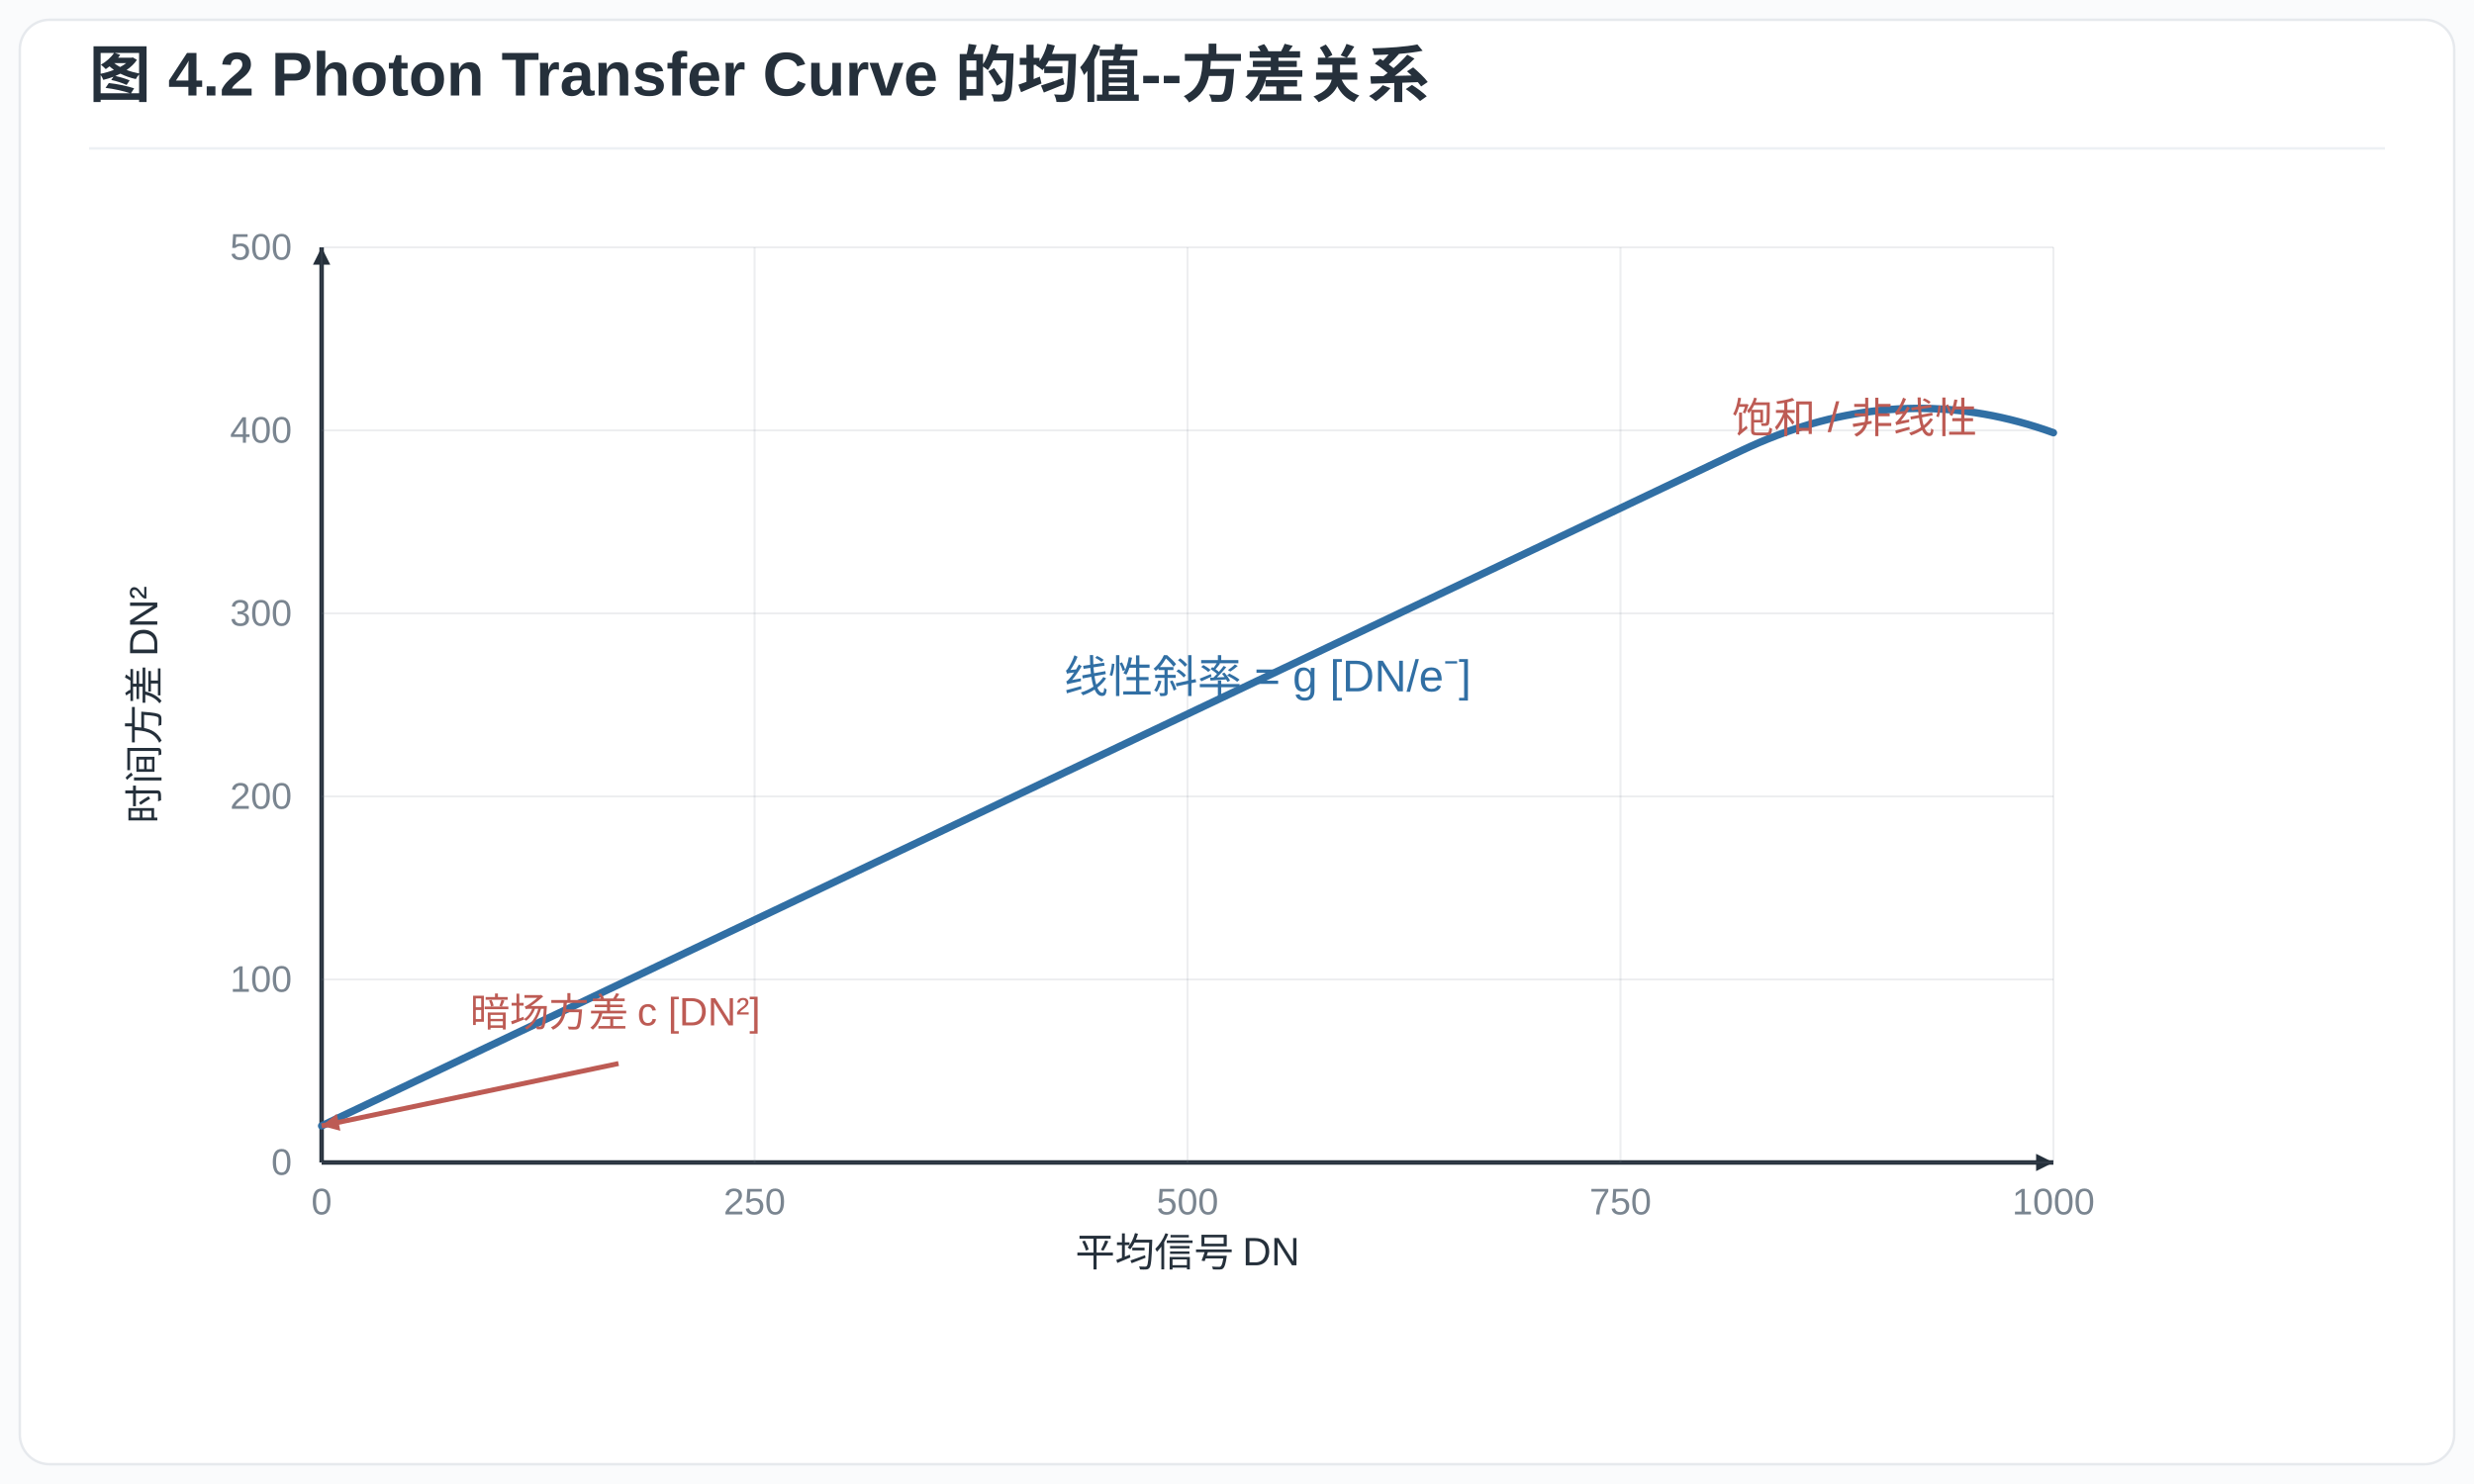
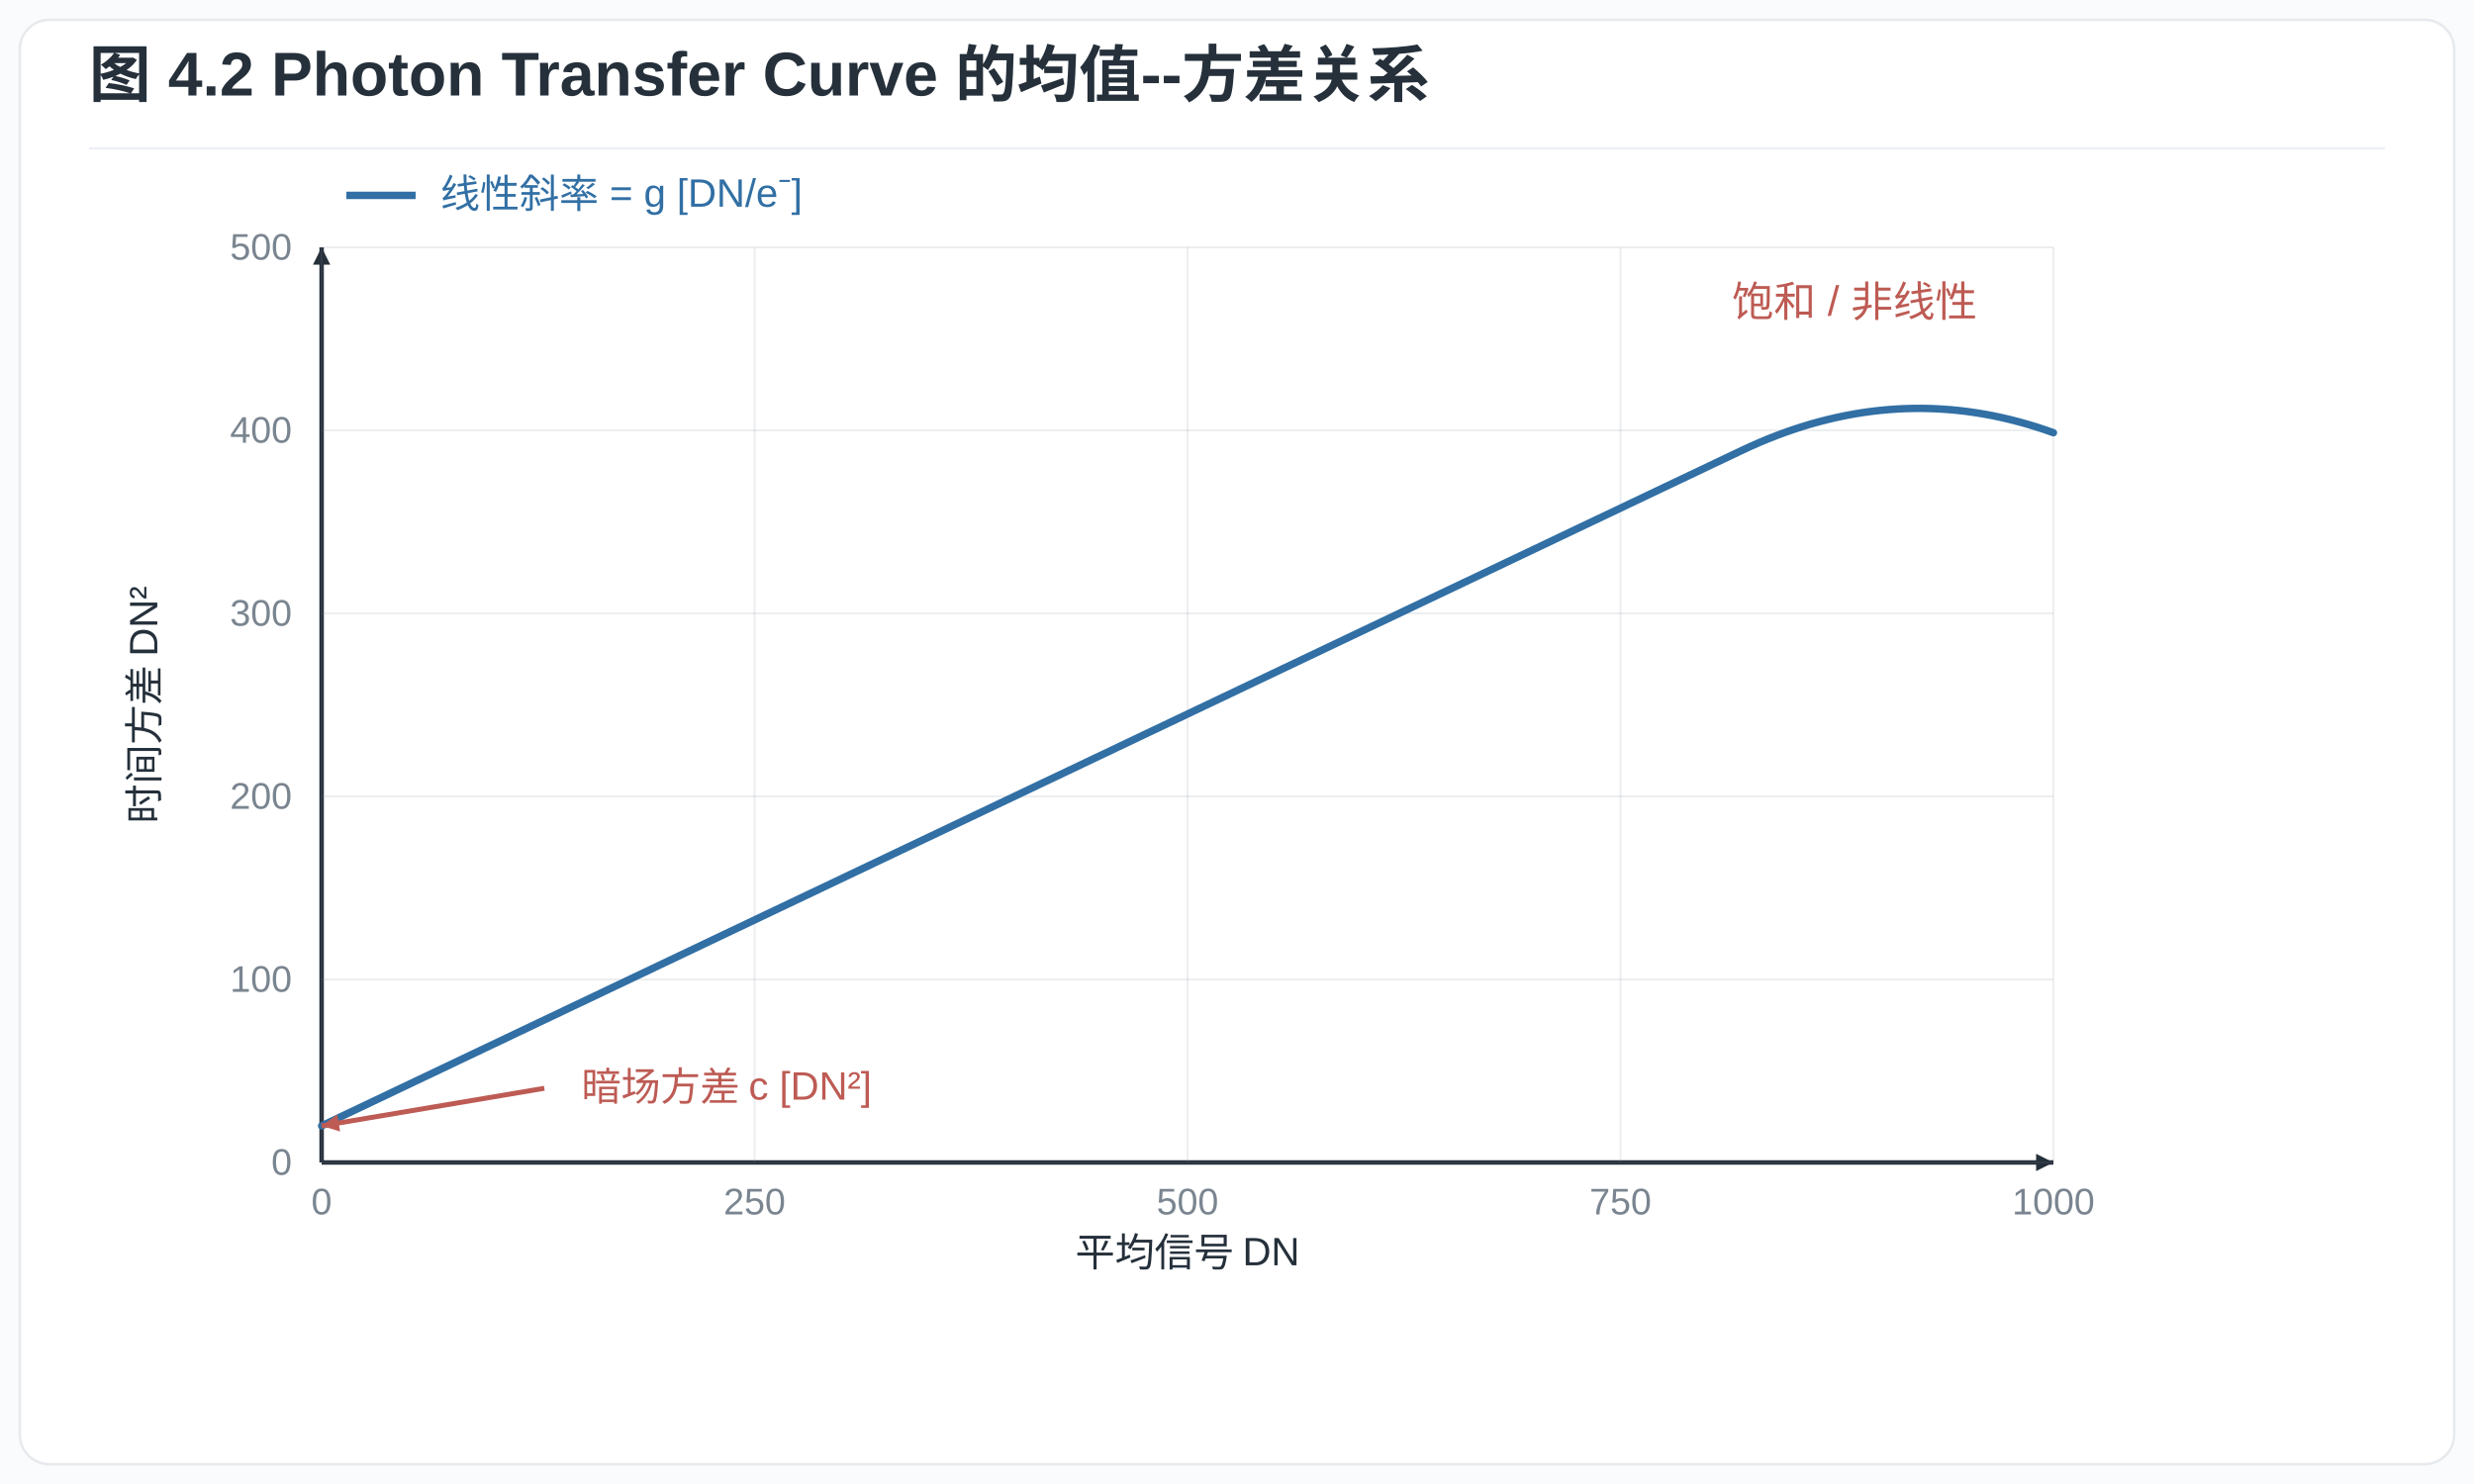
<svg xmlns="http://www.w3.org/2000/svg" width="1000" height="600" viewBox="0 0 1000 600" role="img" aria-label="图 4.2  Photon Transfer Curve 的均值--方差关系">
  <defs>
    <marker id="arrow" markerWidth="9" markerHeight="9" refX="7" refY="3" orient="auto" markerUnits="strokeWidth">
      <path d="M0,0 L0,6 L8,3 z" fill="context-stroke" />
    </marker>
    <marker id="arrow-open" markerWidth="9" markerHeight="9" refX="7" refY="3" orient="auto" markerUnits="strokeWidth">
      <path d="M0,0 L8,3 L0,6" fill="none" stroke="context-stroke" />
    </marker>
  </defs>
  <rect width="1000" height="600" fill="#fafbfc" />
  <rect x="8" y="8" width="984" height="584" rx="12" fill="#fff" stroke="#e6e9ed" />
  <text x="36.00" y="39.00" fill="#25303b" font-size="25" font-weight="600" text-anchor="start" font-family="Arial, PingFang SC, Hiragino Sans GB, sans-serif">图 4.2  Photon Transfer Curve 的均值--方差关系</text>
  <line x1="36.00" y1="60.00" x2="964.00" y2="60.00" stroke="#edf0f4" stroke-width="1" opacity="1.0" />
  <defs>
    <marker id="arrow-25303b-1.8" markerWidth="9" markerHeight="9" refX="8" refY="4.5" orient="auto" markerUnits="userSpaceOnUse">
      <path d="M1 1L8 4.5L1 8Z" fill="#25303b" />
    </marker>
  </defs>
  <line x1="130.00" y1="470.00" x2="830.00" y2="470.00" stroke="#25303b" stroke-width="1.8" opacity="1.0" marker-end="url(#arrow-25303b-1.8)" />
  <line x1="130.00" y1="470.00" x2="130.00" y2="100.00" stroke="#25303b" stroke-width="1.8" opacity="1.0" marker-end="url(#arrow-25303b-1.8)" />
  <text x="480.00" y="512.00" fill="#25303b" font-size="16" font-weight="400" text-anchor="middle" font-family="Arial, PingFang SC, Hiragino Sans GB, sans-serif">平均信号 DN</text>
  <text x="64.00" y="285.00" fill="#25303b" font-size="16" font-weight="400" text-anchor="middle" font-family="Arial, PingFang SC, Hiragino Sans GB, sans-serif" transform="rotate(-90 64 285.0)">时间方差 DN²</text>
  <line x1="130.00" y1="100.00" x2="130.00" y2="470.00" stroke="#7a8590" stroke-width="0.8" opacity="0.14" />
  <text x="130.00" y="491.00" fill="#7a8590" font-size="15" font-weight="400" text-anchor="middle" font-family="Arial, PingFang SC, Hiragino Sans GB, sans-serif">0</text>
  <line x1="305.00" y1="100.00" x2="305.00" y2="470.00" stroke="#7a8590" stroke-width="0.8" opacity="0.14" />
  <text x="305.00" y="491.00" fill="#7a8590" font-size="15" font-weight="400" text-anchor="middle" font-family="Arial, PingFang SC, Hiragino Sans GB, sans-serif">250</text>
  <line x1="480.00" y1="100.00" x2="480.00" y2="470.00" stroke="#7a8590" stroke-width="0.8" opacity="0.14" />
  <text x="480.00" y="491.00" fill="#7a8590" font-size="15" font-weight="400" text-anchor="middle" font-family="Arial, PingFang SC, Hiragino Sans GB, sans-serif">500</text>
  <line x1="655.00" y1="100.00" x2="655.00" y2="470.00" stroke="#7a8590" stroke-width="0.8" opacity="0.14" />
  <text x="655.00" y="491.00" fill="#7a8590" font-size="15" font-weight="400" text-anchor="middle" font-family="Arial, PingFang SC, Hiragino Sans GB, sans-serif">750</text>
  <line x1="830.00" y1="100.00" x2="830.00" y2="470.00" stroke="#7a8590" stroke-width="0.8" opacity="0.14" />
  <text x="830.00" y="491.00" fill="#7a8590" font-size="15" font-weight="400" text-anchor="middle" font-family="Arial, PingFang SC, Hiragino Sans GB, sans-serif">1000</text>
  <line x1="130.00" y1="470.00" x2="830.00" y2="470.00" stroke="#7a8590" stroke-width="0.8" opacity="0.14" />
  <text x="118.00" y="475.00" fill="#7a8590" font-size="15" font-weight="400" text-anchor="end" font-family="Arial, PingFang SC, Hiragino Sans GB, sans-serif">0</text>
  <line x1="130.00" y1="396.00" x2="830.00" y2="396.00" stroke="#7a8590" stroke-width="0.8" opacity="0.14" />
  <text x="118.00" y="401.00" fill="#7a8590" font-size="15" font-weight="400" text-anchor="end" font-family="Arial, PingFang SC, Hiragino Sans GB, sans-serif">100</text>
  <line x1="130.00" y1="322.00" x2="830.00" y2="322.00" stroke="#7a8590" stroke-width="0.8" opacity="0.14" />
  <text x="118.00" y="327.00" fill="#7a8590" font-size="15" font-weight="400" text-anchor="end" font-family="Arial, PingFang SC, Hiragino Sans GB, sans-serif">200</text>
  <line x1="130.00" y1="248.00" x2="830.00" y2="248.00" stroke="#7a8590" stroke-width="0.8" opacity="0.14" />
  <text x="118.00" y="253.00" fill="#7a8590" font-size="15" font-weight="400" text-anchor="end" font-family="Arial, PingFang SC, Hiragino Sans GB, sans-serif">300</text>
  <line x1="130.00" y1="174.00" x2="830.00" y2="174.00" stroke="#7a8590" stroke-width="0.8" opacity="0.14" />
  <text x="118.00" y="179.00" fill="#7a8590" font-size="15" font-weight="400" text-anchor="end" font-family="Arial, PingFang SC, Hiragino Sans GB, sans-serif">400</text>
  <line x1="130.00" y1="100.00" x2="830.00" y2="100.00" stroke="#7a8590" stroke-width="0.8" opacity="0.14" />
  <text x="118.00" y="105.00" fill="#7a8590" font-size="15" font-weight="400" text-anchor="end" font-family="Arial, PingFang SC, Hiragino Sans GB, sans-serif">500</text>
  <polyline points="130.00,455.20 133.50,453.54 137.00,451.87 140.50,450.20 144.00,448.54 147.50,446.88 151.00,445.21 154.50,443.55 158.00,441.88 161.50,440.21 165.00,438.55 168.50,436.88 172.00,435.22 175.50,433.56 179.00,431.89 182.50,430.23 186.00,428.56 189.50,426.89 193.00,425.23 196.50,423.56 200.00,421.90 203.50,420.24 207.00,418.57 210.50,416.90 214.00,415.24 217.50,413.57 221.00,411.91 224.50,410.25 228.00,408.58 231.50,406.91 235.00,405.25 238.50,403.59 242.00,401.92 245.50,400.25 249.00,398.59 252.50,396.93 256.00,395.26 259.50,393.60 263.00,391.93 266.50,390.26 270.00,388.60 273.50,386.94 277.00,385.27 280.50,383.61 284.00,381.94 287.50,380.27 291.00,378.61 294.50,376.94 298.00,375.28 301.50,373.62 305.00,371.95 308.50,370.28 312.00,368.62 315.50,366.95 319.00,365.29 322.50,363.62 326.00,361.96 329.50,360.30 333.00,358.63 336.50,356.97 340.00,355.30 343.50,353.63 347.00,351.97 350.50,350.31 354.00,348.64 357.50,346.98 361.00,345.31 364.50,343.64 368.00,341.98 371.50,340.31 375.00,338.65 378.50,336.99 382.00,335.32 385.50,333.65 389.00,331.99 392.50,330.32 396.00,328.66 399.50,327.00 403.00,325.33 406.50,323.66 410.00,322.00 413.50,320.33 417.00,318.67 420.50,317.00 424.00,315.34 427.50,313.68 431.00,312.01 434.50,310.35 438.00,308.68 441.50,307.01 445.00,305.35 448.50,303.69 452.00,302.02 455.50,300.36 459.00,298.69 462.50,297.02 466.00,295.36 469.50,293.70 473.00,292.03 476.50,290.37 480.00,288.70 483.50,287.03 487.00,285.37 490.50,283.71 494.00,282.04 497.50,280.38 501.00,278.71 504.50,277.05 508.00,275.38 511.50,273.72 515.00,272.05 518.50,270.38 522.00,268.72 525.50,267.06 529.00,265.39 532.50,263.73 536.00,262.06 539.50,260.39 543.00,258.73 546.50,257.06 550.00,255.40 553.50,253.73 557.00,252.07 560.50,250.41 564.00,248.74 567.50,247.07 571.00,245.41 574.50,243.74 578.00,242.08 581.50,240.41 585.00,238.75 588.50,237.09 592.00,235.42 595.50,233.76 599.00,232.09 602.50,230.43 606.00,228.76 609.50,227.09 613.00,225.43 616.50,223.77 620.00,222.10 623.50,220.44 627.00,218.77 630.50,217.10 634.00,215.44 637.50,213.77 641.00,212.11 644.50,210.44 648.00,208.78 651.50,207.12 655.00,205.45 658.50,203.78 662.00,202.12 665.50,200.45 669.00,198.79 672.50,197.12 676.00,195.46 679.50,193.79 683.00,192.13 686.50,190.47 690.00,188.80 693.50,187.13 697.00,185.47 700.50,183.81 704.00,182.14 707.50,180.52 711.00,178.97 714.50,177.51 718.00,176.13 721.50,174.83 725.00,173.62 728.50,172.48 732.00,171.42 735.50,170.45 739.00,169.56 742.50,168.75 746.00,168.02 749.50,167.37 753.00,166.81 756.50,166.32 760.00,165.92 763.50,165.60 767.00,165.36 770.50,165.20 774.00,165.12 777.50,165.12 781.00,165.21 784.50,165.38 788.00,165.62 791.50,165.95 795.00,166.36 798.50,166.86 802.00,167.43 805.50,168.08 809.00,168.82 812.50,169.64 816.00,170.54 819.50,171.52 823.00,172.58 826.50,173.72 830.00,174.95" fill="none" stroke="#316fa4" stroke-width="3" stroke-linejoin="round" stroke-linecap="round" opacity="1.0" />
  <defs>
    <marker id="arrow-bd5b54-2" markerWidth="9" markerHeight="9" refX="8" refY="4.5" orient="auto" markerUnits="userSpaceOnUse">
      <path d="M1 1L8 4.5L1 8Z" fill="#bd5b54" />
    </marker>
  </defs>
-   <line x1="250.00" y1="430.00" x2="130.00" y2="455.20" stroke="#bd5b54" stroke-width="2" opacity="1.0" marker-end="url(#arrow-bd5b54-2)" />
-   <text x="190.00" y="415.00" fill="#bd5b54" font-size="16" font-weight="400" text-anchor="start" font-family="Arial, PingFang SC, Hiragino Sans GB, sans-serif">暗场方差 c [DN²]</text>
-   <text x="430.00" y="280.00" fill="#316fa4" font-size="18" font-weight="400" text-anchor="start" font-family="Arial, PingFang SC, Hiragino Sans GB, sans-serif">线性斜率 = g [DN/e⁻]</text>
-   <text x="700.00" y="175.00" fill="#bd5b54" font-size="17" font-weight="400" text-anchor="start" font-family="Arial, PingFang SC, Hiragino Sans GB, sans-serif">饱和 / 非线性</text>
+   <line x1="220.00" y1="440.00" x2="130.00" y2="455.20" stroke="#bd5b54" stroke-width="2" opacity="1.0" marker-end="url(#arrow-bd5b54-2)" />
+   <text x="235.00" y="445.00" fill="#bd5b54" font-size="16" font-weight="400" text-anchor="start" font-family="Arial, PingFang SC, Hiragino Sans GB, sans-serif">暗场方差 c [DN²]</text>
+   <line x1="140.00" y1="79.00" x2="168.00" y2="79.00" stroke="#316fa4" stroke-width="3" opacity="1.0" />
+   <text x="178.00" y="84.00" fill="#316fa4" font-size="16" font-weight="400" text-anchor="start" font-family="Arial, PingFang SC, Hiragino Sans GB, sans-serif">线性斜率 = g [DN/e⁻]</text>
+   <text x="700.00" y="128.00" fill="#bd5b54" font-size="17" font-weight="400" text-anchor="start" font-family="Arial, PingFang SC, Hiragino Sans GB, sans-serif">饱和 / 非线性</text>
</svg>
